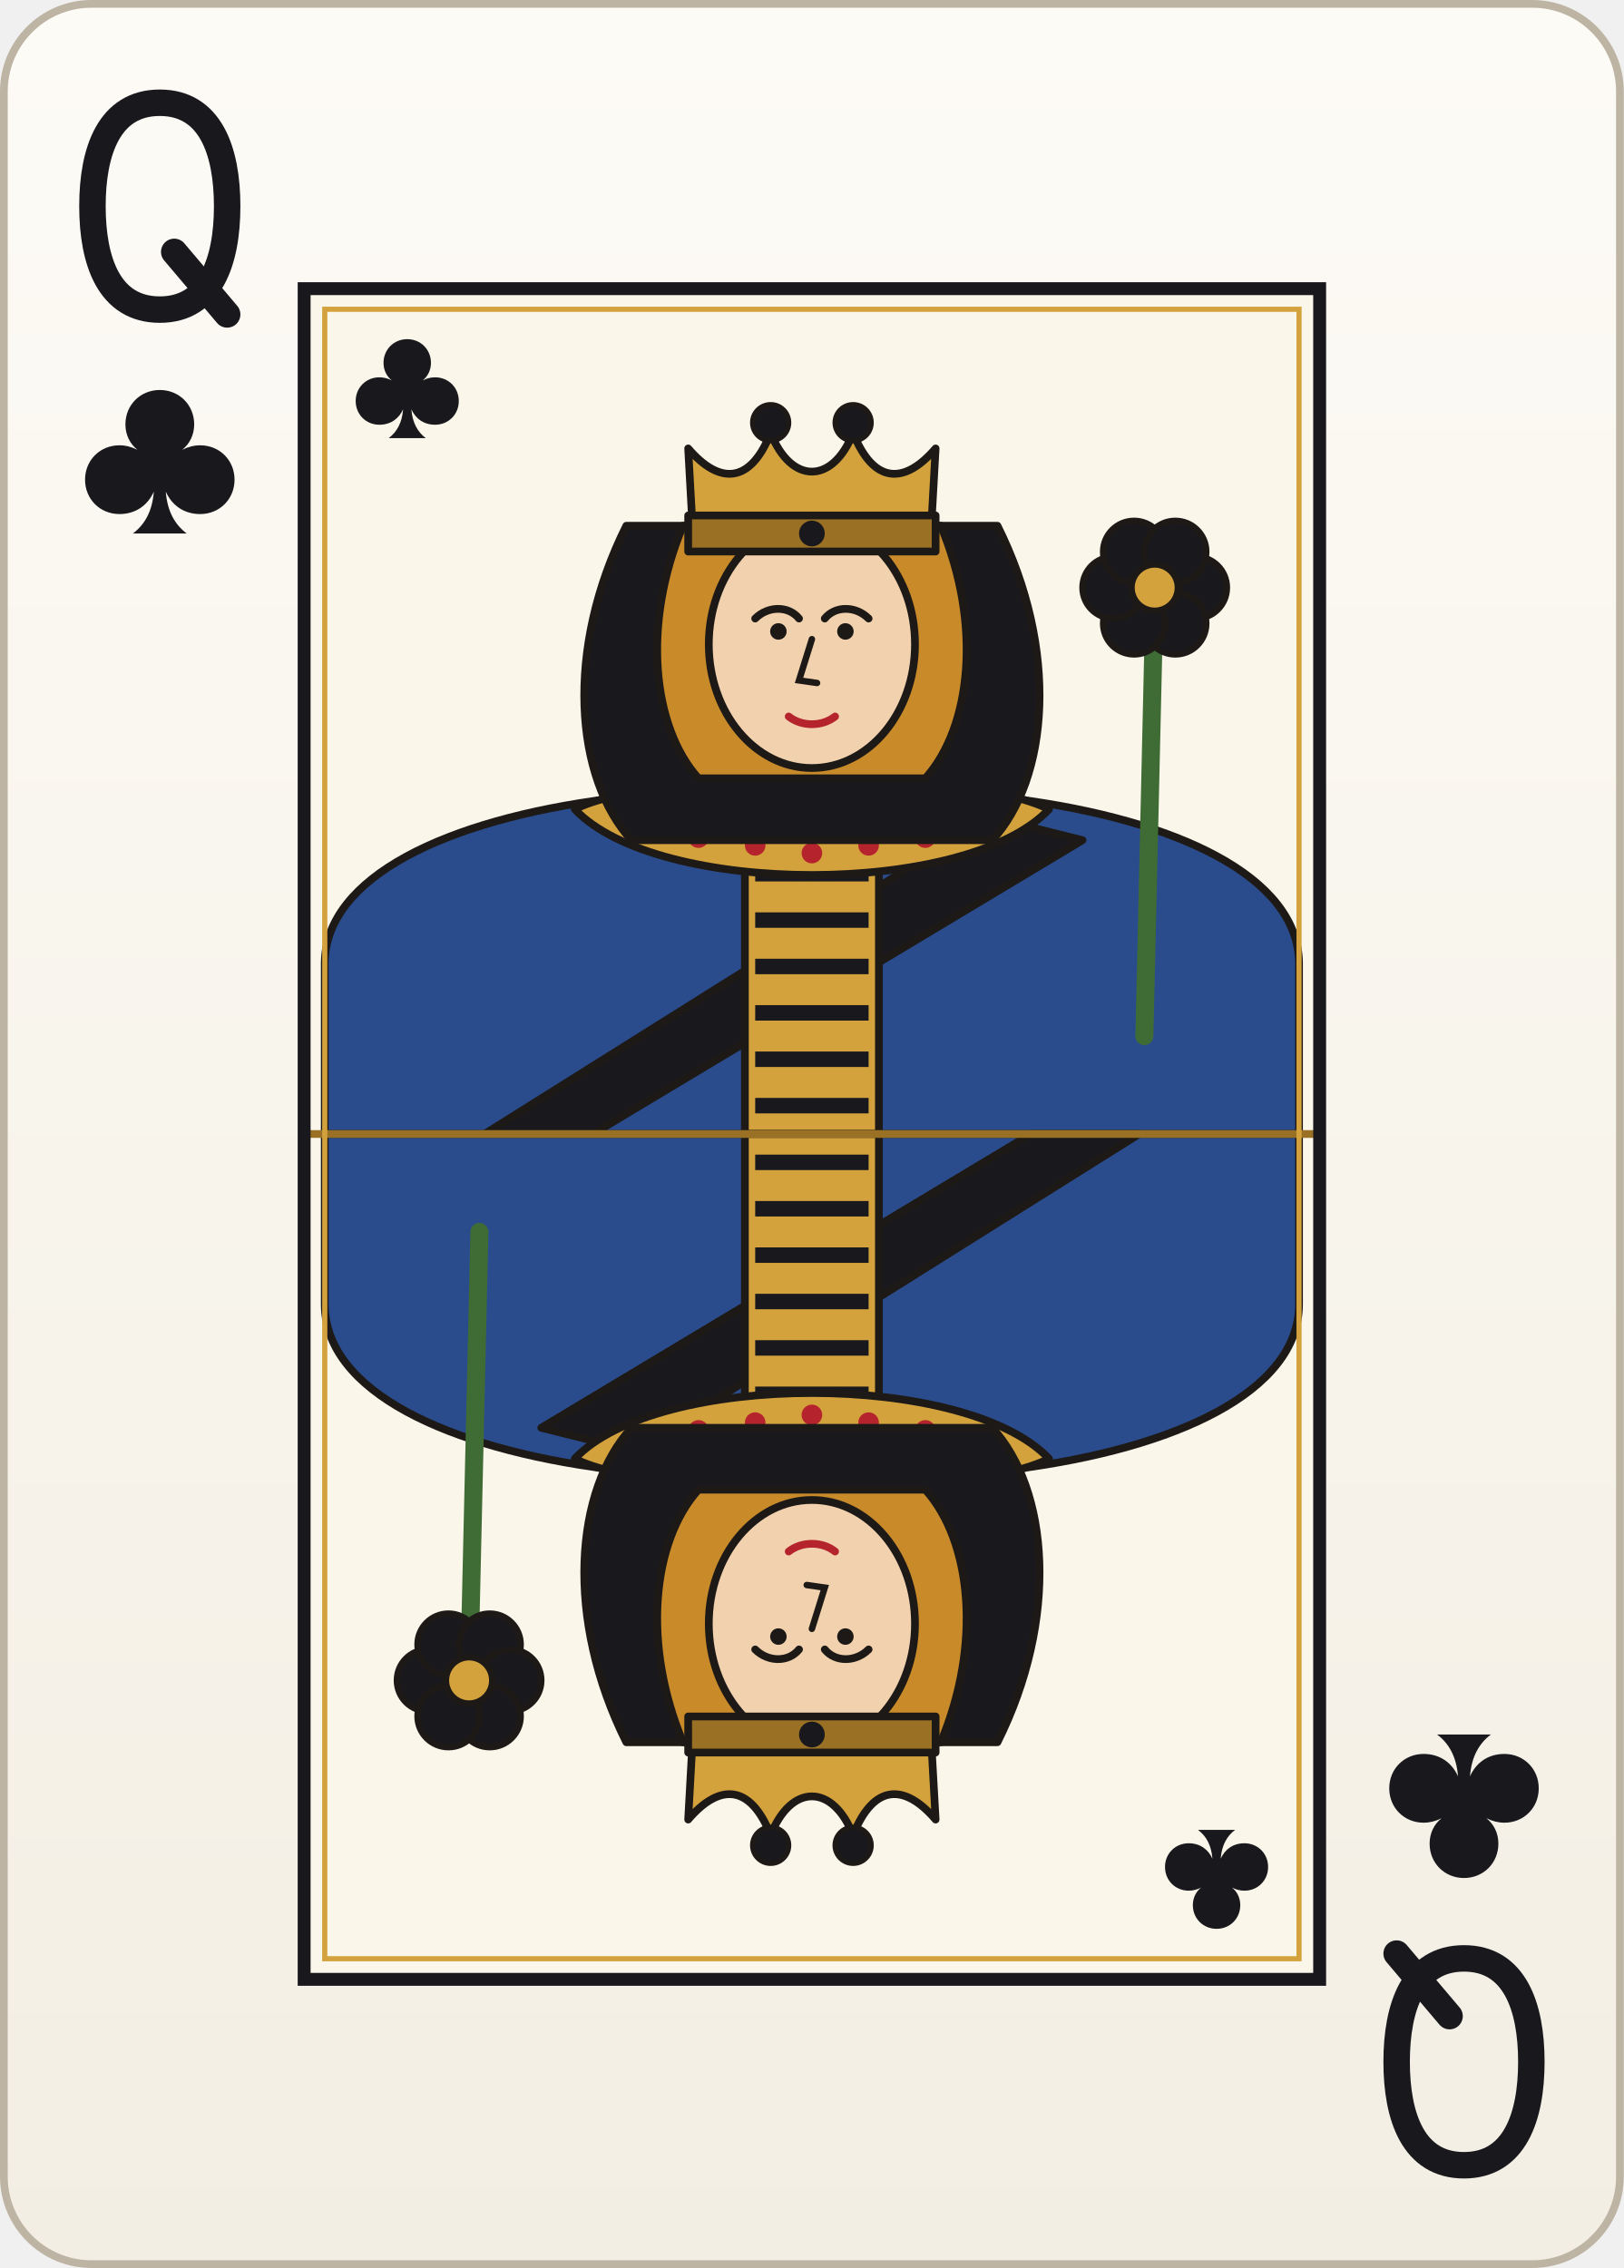
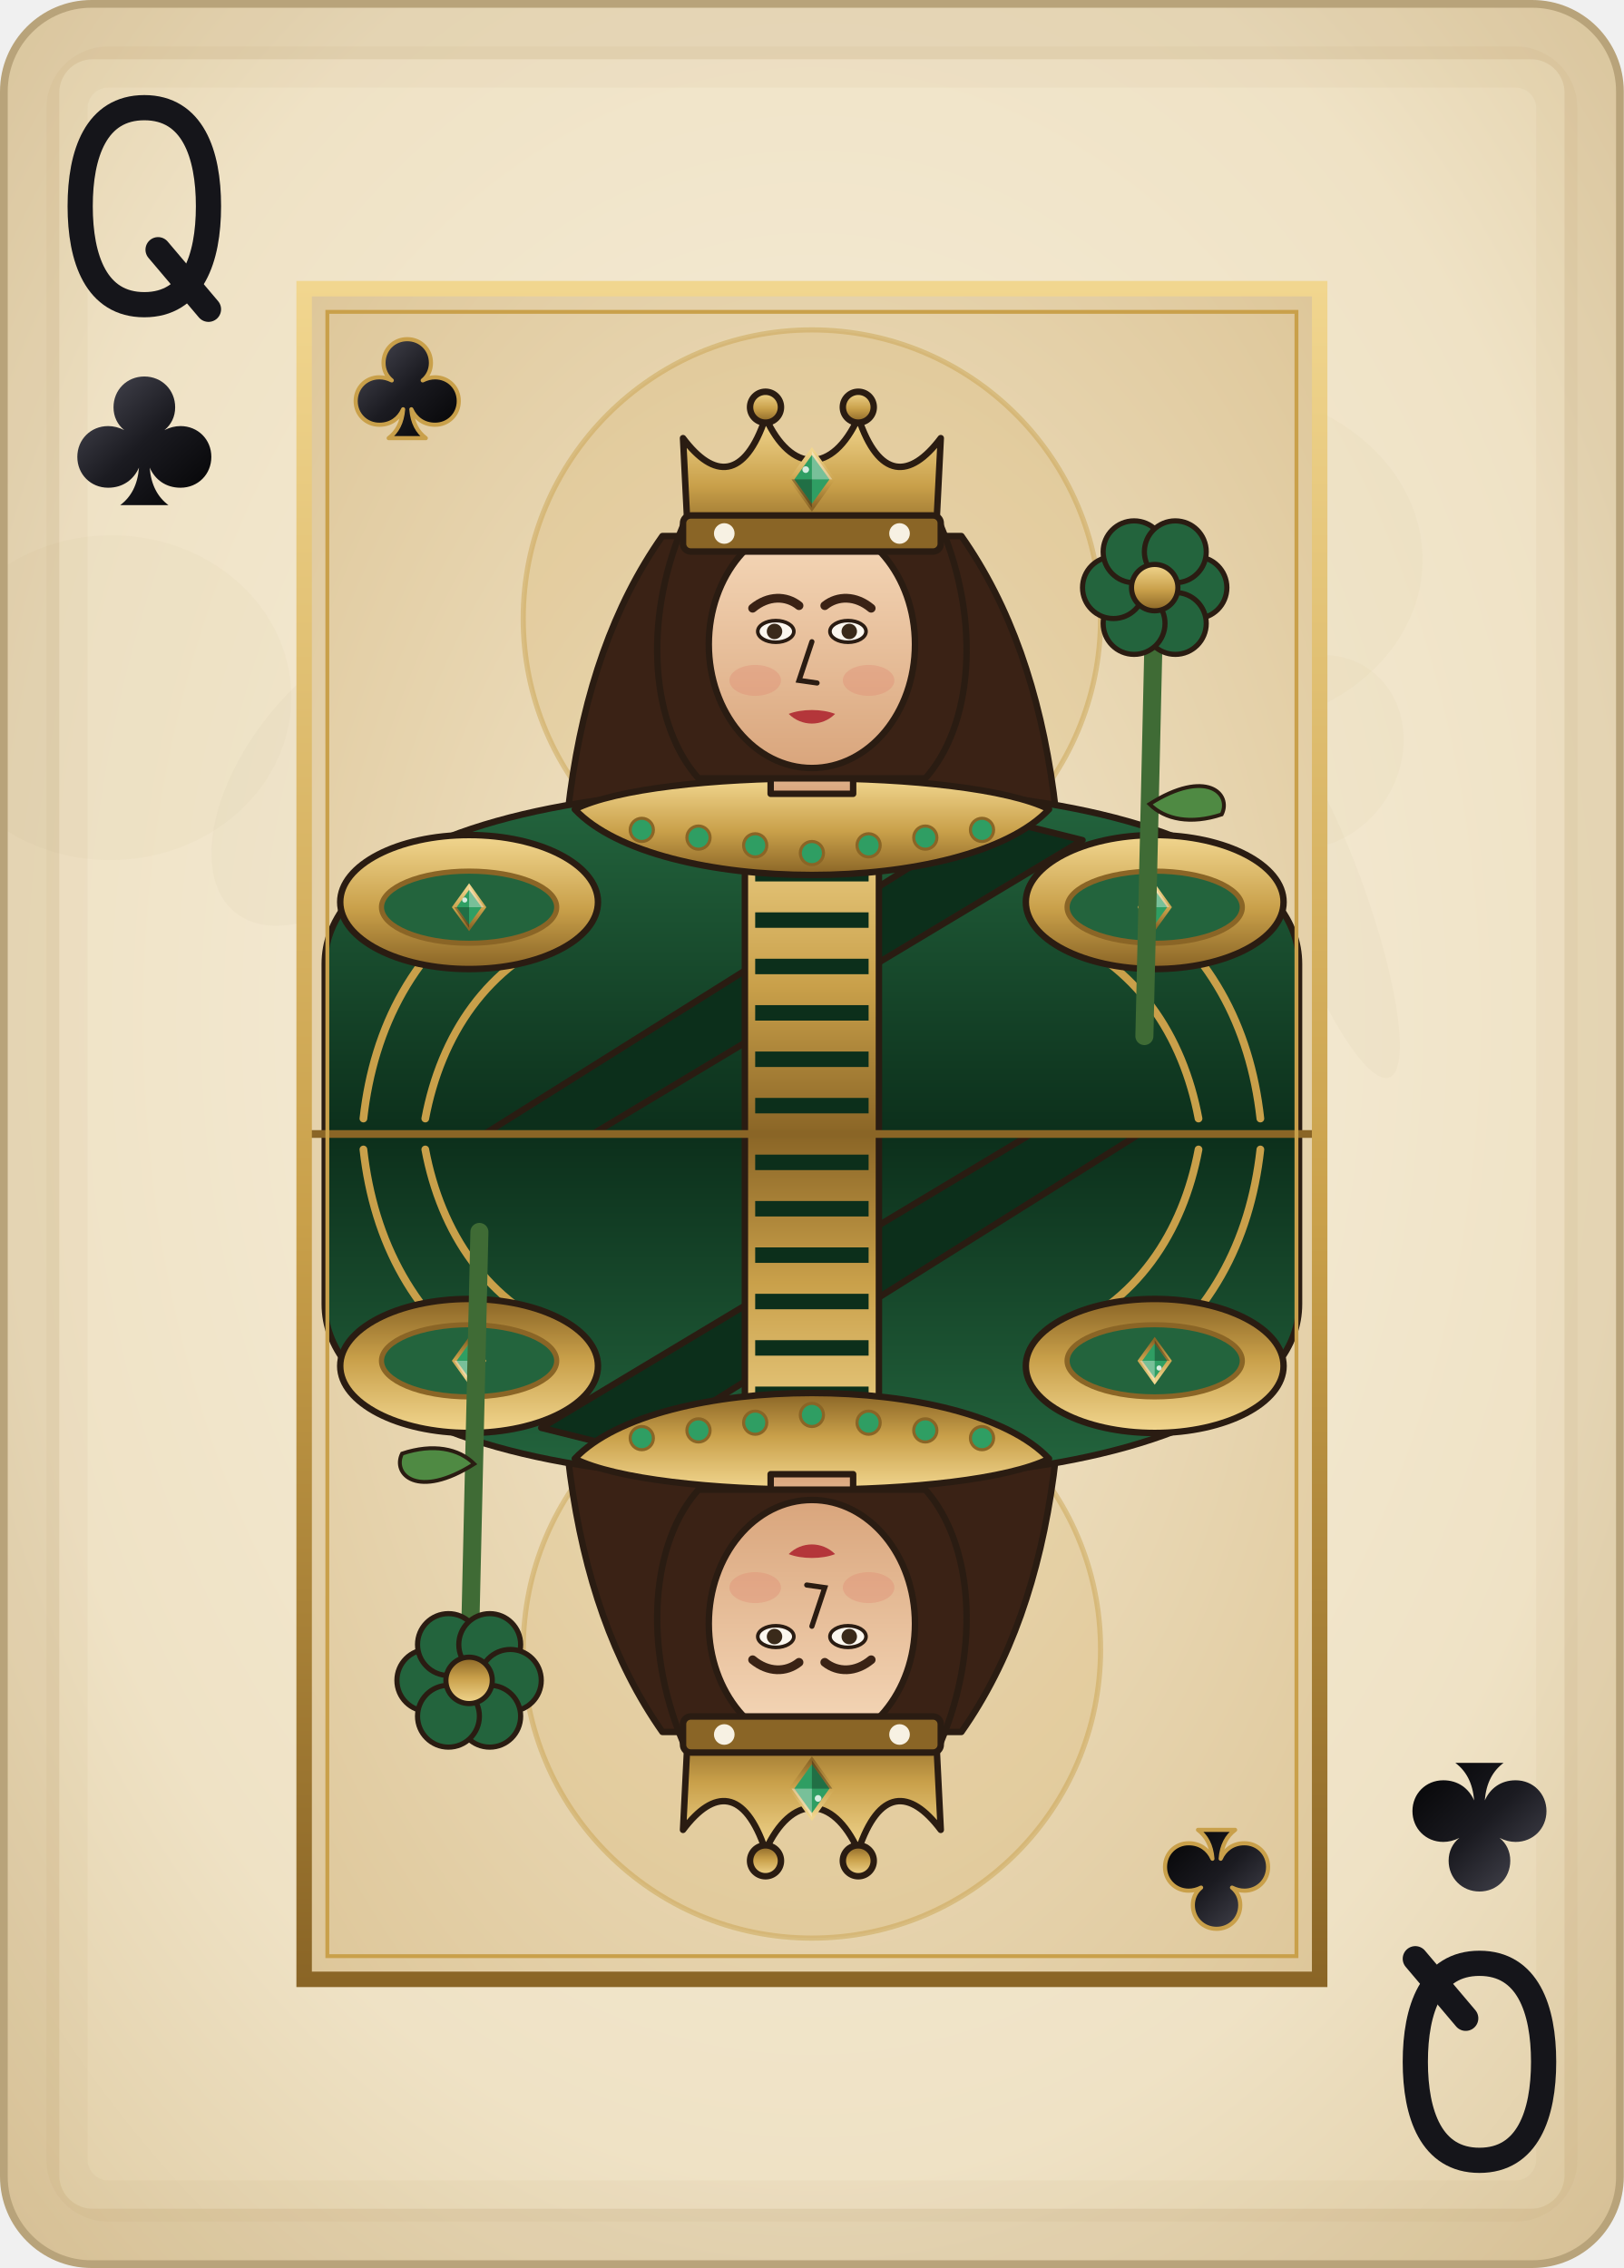
<svg xmlns="http://www.w3.org/2000/svg" version="1.2" baseProfile="tiny" viewBox="0 0 630 880" width="630" height="880">
  <defs>
-     <linearGradient id="face" x1="0" y1="0" x2="0" y2="1">
-       <stop offset="0" stop-color="#fdfbf6" />
-       <stop offset="1" stop-color="#f3eee3" />
-     </linearGradient>
+     <radialGradient id="paper" cx="0.5" cy="0.45" r="0.78">
+       <stop offset="0" stop-color="#f8f0de" />
+       <stop offset="0.65" stop-color="#efe2c5" />
+       <stop offset="1" stop-color="#dcc79c" />
+     </radialGradient>
+     <linearGradient id="pipRed" x1="0" y1="0" x2="1" y2="1">
+       <stop offset="0" stop-color="#e6524f" />
+       <stop offset="0.5" stop-color="#b3181f" />
+       <stop offset="1" stop-color="#5e070c" />
+     </linearGradient>
+     <linearGradient id="pipBlack" x1="0" y1="0" x2="1" y2="1">
+       <stop offset="0" stop-color="#4d4d58" />
+       <stop offset="0.5" stop-color="#1b1b21" />
+       <stop offset="1" stop-color="#030304" />
+     </linearGradient>
+     <linearGradient id="gold" x1="0" y1="0" x2="0" y2="1">
+       <stop offset="0" stop-color="#f1d68f" />
+       <stop offset="0.55" stop-color="#c9a04a" />
+       <stop offset="1" stop-color="#8a6526" />
+     </linearGradient>
+     <linearGradient id="skin" x1="0" y1="0" x2="0" y2="1">
+       <stop offset="0" stop-color="#f6dabb" />
+       <stop offset="1" stop-color="#d9a57c" />
+     </linearGradient>
+     <linearGradient id="robe" x1="0" y1="0" x2="0" y2="1">
+       <stop offset="0" stop-color="#23643d" />
+       <stop offset="1" stop-color="#0c2f1b" />
+     </linearGradient>
+     <radialGradient id="panel" cx="0.5" cy="0.5" r="0.7">
+       <stop offset="0" stop-color="#f6ebd2" />
+       <stop offset="1" stop-color="#dec79a" />
+     </radialGradient>
  </defs>
-   <rect x="1.5" y="1.5" width="627" height="877" rx="34" ry="34" fill="url(#face)" stroke="#bdb4a3" stroke-width="3" />
-   <rect x="118" y="112" width="394" height="656" fill="#fbf6ea" />
+   <rect x="1.5" y="1.5" width="627" height="877" rx="34" ry="34" fill="url(#paper)" />
+   <ellipse cx="85" cy="358" rx="39" ry="34" transform="rotate(123 315.0 440.0)" fill="#9a7436" fill-opacity="0.030" />
+   <ellipse cx="468" cy="214" rx="80" ry="66" transform="rotate(1 315.0 440.0)" fill="#9a7436" fill-opacity="0.035" />
+   <ellipse cx="296" cy="222" rx="75" ry="16" transform="rotate(70 315.0 440.0)" fill="#9a7436" fill-opacity="0.032" />
+   <ellipse cx="111" cy="434" rx="90" ry="28" transform="rotate(116 315.0 440.0)" fill="#9a7436" fill-opacity="0.033" />
+   <ellipse cx="321" cy="668" rx="68" ry="38" transform="rotate(129 315.0 440.0)" fill="#9a7436" fill-opacity="0.037" />
+   <ellipse cx="141" cy="709" rx="63" ry="70" transform="rotate(89 315.0 440.0)" fill="#9a7436" fill-opacity="0.029" />
+   <ellipse cx="254" cy="513" rx="36" ry="38" transform="rotate(179 315.0 440.0)" fill="#9a7436" fill-opacity="0.025" />
+   <rect x="12" y="12" width="606" height="856" rx="24" fill="none" stroke="#9a7436" stroke-opacity="0.13" stroke-width="22" />
+   <rect x="26" y="26" width="578" height="828" rx="16" fill="none" stroke="#9a7436" stroke-opacity="0.05" stroke-width="16" />
+   <rect x="1.5" y="1.5" width="627" height="877" rx="34" ry="34" fill="none" stroke="#b8a37a" stroke-width="3" />
+   <rect x="118" y="112" width="394" height="656" fill="url(#panel)" />
  <g transform="translate(118 112)">
-     <path d="M8 328.0 L8 262 C8 228 56 206 118 198 L276 198 C338 206 386 228 386 262 L386 328.0 Z" fill="#2b4c8c" stroke="#1d1916" stroke-width="3" stroke-linejoin="round" />
-     <path d="M70 328.0 L266 205 L302 214 L112 328.0 Z" fill="#18181d" stroke="#1d1916" stroke-width="3" stroke-linejoin="round" />
-     <rect x="171.0" y="200" width="52" height="128.0" fill="#d4a23c" stroke="#1d1916" stroke-width="3" stroke-linejoin="round" />
-     <rect x="175.0" y="206.0" width="44" height="6" fill="#18181d" />
-     <rect x="175.0" y="224.0" width="44" height="6" fill="#18181d" />
-     <rect x="175.0" y="242.0" width="44" height="6" fill="#18181d" />
-     <rect x="175.0" y="260.0" width="44" height="6" fill="#18181d" />
-     <rect x="175.0" y="278.0" width="44" height="6" fill="#18181d" />
-     <rect x="175.0" y="296.0" width="44" height="6" fill="#18181d" />
-     <rect x="175.0" y="314.0" width="44" height="6" fill="#18181d" />
-     <path d="M105.0 202 C137.0 236 257.0 236 289.0 202 C257.0 186 137.0 186 105.0 202 Z" fill="#d4a23c" stroke="#1d1916" stroke-width="3" stroke-linejoin="round" />
-     <circle cx="131.0" cy="210" r="4" fill="#b5232c" />
-     <circle cx="153.0" cy="213" r="4" fill="#b5232c" />
-     <circle cx="175.0" cy="216" r="4" fill="#b5232c" />
-     <circle cx="197.0" cy="219" r="4" fill="#b5232c" />
-     <circle cx="219.0" cy="216" r="4" fill="#b5232c" />
-     <circle cx="241.0" cy="213" r="4" fill="#b5232c" />
-     <circle cx="263.0" cy="210" r="4" fill="#b5232c" />
-     <path d="M125.0 92 C101.0 140 105.0 190 127.0 214 L267.0 214 C289.0 190 293.0 140 269.0 92 Z" fill="#18181d" stroke="#1d1916" stroke-width="3" stroke-linejoin="round" />
-     <path d="M147.0 92 C131.0 130 135.0 170 153.0 190 L241.0 190 C259.0 170 263.0 130 247.0 92 Z" fill="#c98a2a" stroke="#1d1916" stroke-width="3" stroke-linejoin="round" />
-     <ellipse cx="197.0" cy="138" rx="40" ry="48" fill="#f2d2ae" stroke="#1d1916" stroke-width="3" stroke-linejoin="round" />
-     <path d="M175.0 128 C180.0 123 188.0 123 192.0 128" fill="none" stroke="#1d1916" stroke-width="3" stroke-linecap="round" />
-     <path d="M202.0 128 C206.0 123 214.0 123 219.0 128" fill="none" stroke="#1d1916" stroke-width="3" stroke-linecap="round" />
-     <circle cx="184.0" cy="133" r="3.2" fill="#1d1916" />
-     <circle cx="210.0" cy="133" r="3.2" fill="#1d1916" />
-     <path d="M197.0 136 L192.0 152 L199.0 153" fill="none" stroke="#1d1916" stroke-width="2.5" stroke-linecap="round" />
-     <path d="M188.0 166 C193.0 170 201.0 170 206.0 166" fill="none" stroke="#b5232c" stroke-width="3" stroke-linecap="round" />
-     <path d="M151.0 98 L149.0 62 C161.0 76 173.0 76 181.0 56 C189.0 76 205.0 76 213.0 56 C221.0 76 233.0 76 245.0 62 L243.0 98 Z" fill="#d4a23c" stroke="#1d1916" stroke-width="3" stroke-linejoin="round" />
-     <rect x="149.0" y="88" width="96" height="14" fill="#9a7124" stroke="#1d1916" stroke-width="3" stroke-linejoin="round" />
-     <circle cx="181.0" cy="52" r="7" fill="#18181d" stroke="#1d1916" stroke-width="2" />
-     <circle cx="213.0" cy="52" r="7" fill="#18181d" stroke="#1d1916" stroke-width="2" />
-     <circle cx="197.0" cy="95" r="5" fill="#18181d" />
+     <circle cx="197.0" cy="128" r="112" fill="#c9a04a" fill-opacity="0.16" />
+     <circle cx="197.0" cy="128" r="112" fill="none" stroke="#c9a04a" stroke-opacity="0.45" stroke-width="2" />
+     <path d="M139.0 96 C101.0 150 93.0 230 105.0 328.0 L289.0 328.0 C301.0 230 293.0 150 255.0 96 Z" fill="#3a2215" stroke="#2a1c12" stroke-width="2.5" stroke-linejoin="round" />
+     <path d="M8 328.0 L8 262 C8 228 56 206 118 198 L276 198 C338 206 386 228 386 262 L386 328.0 Z" fill="url(#robe)" stroke="#2a1c12" stroke-width="2.5" stroke-linejoin="round" />
+     <path d="M47 322.0 C53 290 71 262 103 250 M23 322.0 C27 286 43 256 73 236" fill="none" stroke="#c9a04a" stroke-width="3" stroke-linecap="round" />
+     <path d="M347 322.0 C341 290 323 262 291 250 M371 322.0 C367 286 351 256 321 236" fill="none" stroke="#c9a04a" stroke-width="3" stroke-linecap="round" />
+     <path d="M70 328.0 L266 205 L302 214 L112 328.0 Z" fill="#0c2f1b" stroke="#2a1c12" stroke-width="2.5" stroke-linejoin="round" />
+     <ellipse cx="64" cy="238" rx="50" ry="26" fill="url(#gold)" stroke="#2a1c12" stroke-width="2.5" stroke-linejoin="round" />
+     <ellipse cx="64" cy="240" rx="34" ry="14" fill="#23643d" stroke="#8a6526" stroke-width="2" />
+     <path d="M64 232 L69.76 240 L64 248 L58.24 240 Z" fill="#2f9e63" stroke="url(#gold)" stroke-width="1.5" />
+     <path d="M64 232 L69.76 240 L64 240 Z" fill="#ffffff" fill-opacity="0.35" />
+     <path d="M64 248 L58.24 240 L64 240 Z" fill="#000000" fill-opacity="0.3" />
+     <circle cx="62.3" cy="237.2" r="1.0" fill="#ffffff" fill-opacity="0.8" />
+     <ellipse cx="330" cy="238" rx="50" ry="26" fill="url(#gold)" stroke="#2a1c12" stroke-width="2.5" stroke-linejoin="round" />
+     <ellipse cx="330" cy="240" rx="34" ry="14" fill="#23643d" stroke="#8a6526" stroke-width="2" />
+     <path d="M330 232 L335.76 240 L330 248 L324.24 240 Z" fill="#2f9e63" stroke="url(#gold)" stroke-width="1.5" />
+     <path d="M330 232 L335.76 240 L330 240 Z" fill="#ffffff" fill-opacity="0.35" />
+     <path d="M330 248 L324.24 240 L330 240 Z" fill="#000000" fill-opacity="0.3" />
+     <circle cx="328.3" cy="237.2" r="1.0" fill="#ffffff" fill-opacity="0.8" />
+     <rect x="171.0" y="200" width="52" height="128.0" fill="url(#gold)" stroke="#2a1c12" stroke-width="2.5" stroke-linejoin="round" />
+     <rect x="175.0" y="206.0" width="44" height="6" fill="#0c2f1b" />
+     <rect x="175.0" y="224.0" width="44" height="6" fill="#0c2f1b" />
+     <rect x="175.0" y="242.0" width="44" height="6" fill="#0c2f1b" />
+     <rect x="175.0" y="260.0" width="44" height="6" fill="#0c2f1b" />
+     <rect x="175.0" y="278.0" width="44" height="6" fill="#0c2f1b" />
+     <rect x="175.0" y="296.0" width="44" height="6" fill="#0c2f1b" />
+     <rect x="175.0" y="314.0" width="44" height="6" fill="#0c2f1b" />
+     <path d="M105.0 202 C137.0 236 257.0 236 289.0 202 C257.0 186 137.0 186 105.0 202 Z" fill="url(#gold)" stroke="#2a1c12" stroke-width="2.5" stroke-linejoin="round" />
+     <circle cx="131.0" cy="210" r="4.5" fill="#2f9e63" stroke="#8a6526" stroke-width="1.2" />
+     <circle cx="153.0" cy="213" r="4.5" fill="#2f9e63" stroke="#8a6526" stroke-width="1.2" />
+     <circle cx="175.0" cy="216" r="4.5" fill="#2f9e63" stroke="#8a6526" stroke-width="1.2" />
+     <circle cx="197.0" cy="219" r="4.5" fill="#2f9e63" stroke="#8a6526" stroke-width="1.2" />
+     <circle cx="219.0" cy="216" r="4.5" fill="#2f9e63" stroke="#8a6526" stroke-width="1.2" />
+     <circle cx="241.0" cy="213" r="4.5" fill="#2f9e63" stroke="#8a6526" stroke-width="1.2" />
+     <circle cx="263.0" cy="210" r="4.5" fill="#2f9e63" stroke="#8a6526" stroke-width="1.2" />
+     <rect x="181.0" y="170" width="32" height="26" fill="url(#skin)" stroke="#2a1c12" stroke-width="2.5" stroke-linejoin="round" />
+     <path d="M147.0 92 C131.0 130 135.0 170 153.0 190 L241.0 190 C259.0 170 263.0 130 247.0 92 Z" fill="#3a2215" stroke="#2a1c12" stroke-width="2.5" stroke-linejoin="round" />
+     <ellipse cx="197.0" cy="138" rx="40" ry="48" fill="url(#skin)" stroke="#2a1c12" stroke-width="2.5" stroke-linejoin="round" />
+     <ellipse cx="175.0" cy="152" rx="10" ry="6" fill="#e0866f" fill-opacity="0.35" />
+     <ellipse cx="183.0" cy="133" rx="7" ry="4.2" fill="#fbf7ef" stroke="#2a1c12" stroke-width="1.4" />
+     <circle cx="182.5" cy="133" r="3" fill="#3a2a1a" />
+     <path d="M174.0 124 C180.0 119 187.0 119 192.0 123" fill="none" stroke="#3a2215" stroke-width="3.4" stroke-linecap="round" />
+     <ellipse cx="219.0" cy="152" rx="10" ry="6" fill="#e0866f" fill-opacity="0.35" />
+     <ellipse cx="211.0" cy="133" rx="7" ry="4.2" fill="#fbf7ef" stroke="#2a1c12" stroke-width="1.4" />
+     <circle cx="211.5" cy="133" r="3" fill="#3a2a1a" />
+     <path d="M220.0 124 C214.0 119 207.0 119 202.0 123" fill="none" stroke="#3a2215" stroke-width="3.4" stroke-linecap="round" />
+     <path d="M197.0 137 L192.0 152 L199.0 153" fill="none" stroke="#2a1c12" stroke-linecap="round" stroke-width="2" />
+     <path d="M188.0 165 C193.0 170 201.0 170 206.0 165 C201.0 163 193.0 163 188.0 165 Z" fill="#b4363a" />
+     <path d="M149.0 98 L147.0 58 C159.0 74 171.0 74 179.0 50 C189.0 72 205.0 72 215.0 50 C223.0 74 235.0 74 247.0 58 L245.0 98 Z" fill="url(#gold)" stroke="#2a1c12" stroke-width="2.5" stroke-linejoin="round" />
+     <rect x="147.0" y="88" width="100" height="14" rx="3" fill="#8a6526" stroke="#2a1c12" stroke-width="2.5" stroke-linejoin="round" />
+     <circle cx="179.0" cy="46" r="6" fill="url(#gold)" stroke="#2a1c12" stroke-width="2.5" stroke-linejoin="round" />
+     <circle cx="215.0" cy="46" r="6" fill="url(#gold)" stroke="#2a1c12" stroke-width="2.5" stroke-linejoin="round" />
+     <path d="M197.0 63 L204.92 74 L197.0 85 L189.08 74 Z" fill="#2f9e63" stroke="url(#gold)" stroke-width="1.8" />
+     <path d="M197.0 63 L204.92 74 L197.0 74 Z" fill="#ffffff" fill-opacity="0.35" />
+     <path d="M197.0 85 L189.08 74 L197.0 74 Z" fill="#000000" fill-opacity="0.3" />
+     <circle cx="194.6" cy="70.2" r="1.3" fill="#ffffff" fill-opacity="0.8" />
+     <circle cx="163.0" cy="95" r="4" fill="#f7f1e3" />
+     <circle cx="231.0" cy="95" r="4" fill="#f7f1e3" />
    <path d="M330 116 L326 290" fill="none" stroke="#3f6b35" stroke-width="7" stroke-linecap="round" />
-     <ellipse cx="346.0" cy="116.0" rx="12" ry="12" fill="#18181d" stroke="#1d1916" stroke-width="2.5" />
-     <ellipse cx="338.0" cy="129.9" rx="12" ry="12" fill="#18181d" stroke="#1d1916" stroke-width="2.5" />
-     <ellipse cx="322.0" cy="129.9" rx="12" ry="12" fill="#18181d" stroke="#1d1916" stroke-width="2.5" />
-     <ellipse cx="314.0" cy="116.0" rx="12" ry="12" fill="#18181d" stroke="#1d1916" stroke-width="2.5" />
-     <ellipse cx="322.0" cy="102.1" rx="12" ry="12" fill="#18181d" stroke="#1d1916" stroke-width="2.5" />
-     <ellipse cx="338.0" cy="102.1" rx="12" ry="12" fill="#18181d" stroke="#1d1916" stroke-width="2.5" />
-     <circle cx="330" cy="116" r="9" fill="#d4a23c" stroke="#1d1916" stroke-width="2.5" />
-     <path transform=" translate(20.00 18.00) scale(0.4)" d="M50 4 C63 4 73 14 73 27 C73 34 70 40 65 44 C69 42 73 41 77 41 C90 41 100 51 100 64 C100 77 90 87 77 87 C66 87 58 81 54 72 C55 85 60 94 68 100 L32 100 C40 94 45 85 46 72 C42 81 34 87 23 87 C10 87 0 77 0 64 C0 51 10 41 23 41 C27 41 31 42 35 44 C30 40 27 34 27 27 C27 14 37 4 50 4 Z" fill="#18181d" />
+     <path d="M328 200 C350 186 360 196 356 204 C344 208 334 206 328 200 Z" fill="#4f8a43" stroke="#2a1c12" stroke-width="1.5" />
+     <ellipse cx="346.0" cy="116.0" rx="12" ry="12" fill="#23643d" stroke="#2a1c12" stroke-width="2" />
+     <ellipse cx="338.0" cy="129.9" rx="12" ry="12" fill="#23643d" stroke="#2a1c12" stroke-width="2" />
+     <ellipse cx="322.0" cy="129.9" rx="12" ry="12" fill="#23643d" stroke="#2a1c12" stroke-width="2" />
+     <ellipse cx="314.0" cy="116.0" rx="12" ry="12" fill="#23643d" stroke="#2a1c12" stroke-width="2" />
+     <ellipse cx="322.0" cy="102.1" rx="12" ry="12" fill="#23643d" stroke="#2a1c12" stroke-width="2" />
+     <ellipse cx="338.0" cy="102.1" rx="12" ry="12" fill="#23643d" stroke="#2a1c12" stroke-width="2" />
+     <circle cx="330" cy="116" r="9" fill="url(#gold)" stroke="#2a1c12" stroke-width="2" />
+     <path transform="translate(20.00 18.00) scale(0.4)" d="M50 4 C63 4 73 14 73 27 C73 34 70 40 65 44 C69 42 73 41 77 41 C90 41 100 51 100 64 C100 77 90 87 77 87 C66 87 58 81 54 72 C55 85 60 94 68 100 L32 100 C40 94 45 85 46 72 C42 81 34 87 23 87 C10 87 0 77 0 64 C0 51 10 41 23 41 C27 41 31 42 35 44 C30 40 27 34 27 27 C27 14 37 4 50 4 Z" fill="url(#pipBlack)" stroke="#c9a04a" stroke-width="4.00" stroke-linejoin="round" />
  </g>
  <g transform="rotate(180 315.0 440.0) translate(118 112)">
-     <path d="M8 328.0 L8 262 C8 228 56 206 118 198 L276 198 C338 206 386 228 386 262 L386 328.0 Z" fill="#2b4c8c" stroke="#1d1916" stroke-width="3" stroke-linejoin="round" />
-     <path d="M70 328.0 L266 205 L302 214 L112 328.0 Z" fill="#18181d" stroke="#1d1916" stroke-width="3" stroke-linejoin="round" />
-     <rect x="171.0" y="200" width="52" height="128.0" fill="#d4a23c" stroke="#1d1916" stroke-width="3" stroke-linejoin="round" />
-     <rect x="175.0" y="206.0" width="44" height="6" fill="#18181d" />
-     <rect x="175.0" y="224.0" width="44" height="6" fill="#18181d" />
-     <rect x="175.0" y="242.0" width="44" height="6" fill="#18181d" />
-     <rect x="175.0" y="260.0" width="44" height="6" fill="#18181d" />
-     <rect x="175.0" y="278.0" width="44" height="6" fill="#18181d" />
-     <rect x="175.0" y="296.0" width="44" height="6" fill="#18181d" />
-     <rect x="175.0" y="314.0" width="44" height="6" fill="#18181d" />
-     <path d="M105.0 202 C137.0 236 257.0 236 289.0 202 C257.0 186 137.0 186 105.0 202 Z" fill="#d4a23c" stroke="#1d1916" stroke-width="3" stroke-linejoin="round" />
-     <circle cx="131.0" cy="210" r="4" fill="#b5232c" />
-     <circle cx="153.0" cy="213" r="4" fill="#b5232c" />
-     <circle cx="175.0" cy="216" r="4" fill="#b5232c" />
-     <circle cx="197.0" cy="219" r="4" fill="#b5232c" />
-     <circle cx="219.0" cy="216" r="4" fill="#b5232c" />
-     <circle cx="241.0" cy="213" r="4" fill="#b5232c" />
-     <circle cx="263.0" cy="210" r="4" fill="#b5232c" />
-     <path d="M125.0 92 C101.0 140 105.0 190 127.0 214 L267.0 214 C289.0 190 293.0 140 269.0 92 Z" fill="#18181d" stroke="#1d1916" stroke-width="3" stroke-linejoin="round" />
-     <path d="M147.0 92 C131.0 130 135.0 170 153.0 190 L241.0 190 C259.0 170 263.0 130 247.0 92 Z" fill="#c98a2a" stroke="#1d1916" stroke-width="3" stroke-linejoin="round" />
-     <ellipse cx="197.0" cy="138" rx="40" ry="48" fill="#f2d2ae" stroke="#1d1916" stroke-width="3" stroke-linejoin="round" />
-     <path d="M175.0 128 C180.0 123 188.0 123 192.0 128" fill="none" stroke="#1d1916" stroke-width="3" stroke-linecap="round" />
-     <path d="M202.0 128 C206.0 123 214.0 123 219.0 128" fill="none" stroke="#1d1916" stroke-width="3" stroke-linecap="round" />
-     <circle cx="184.0" cy="133" r="3.2" fill="#1d1916" />
-     <circle cx="210.0" cy="133" r="3.2" fill="#1d1916" />
-     <path d="M197.0 136 L192.0 152 L199.0 153" fill="none" stroke="#1d1916" stroke-width="2.5" stroke-linecap="round" />
-     <path d="M188.0 166 C193.0 170 201.0 170 206.0 166" fill="none" stroke="#b5232c" stroke-width="3" stroke-linecap="round" />
-     <path d="M151.0 98 L149.0 62 C161.0 76 173.0 76 181.0 56 C189.0 76 205.0 76 213.0 56 C221.0 76 233.0 76 245.0 62 L243.0 98 Z" fill="#d4a23c" stroke="#1d1916" stroke-width="3" stroke-linejoin="round" />
-     <rect x="149.0" y="88" width="96" height="14" fill="#9a7124" stroke="#1d1916" stroke-width="3" stroke-linejoin="round" />
-     <circle cx="181.0" cy="52" r="7" fill="#18181d" stroke="#1d1916" stroke-width="2" />
-     <circle cx="213.0" cy="52" r="7" fill="#18181d" stroke="#1d1916" stroke-width="2" />
-     <circle cx="197.0" cy="95" r="5" fill="#18181d" />
+     <circle cx="197.0" cy="128" r="112" fill="#c9a04a" fill-opacity="0.16" />
+     <circle cx="197.0" cy="128" r="112" fill="none" stroke="#c9a04a" stroke-opacity="0.45" stroke-width="2" />
+     <path d="M139.0 96 C101.0 150 93.0 230 105.0 328.0 L289.0 328.0 C301.0 230 293.0 150 255.0 96 Z" fill="#3a2215" stroke="#2a1c12" stroke-width="2.5" stroke-linejoin="round" />
+     <path d="M8 328.0 L8 262 C8 228 56 206 118 198 L276 198 C338 206 386 228 386 262 L386 328.0 Z" fill="url(#robe)" stroke="#2a1c12" stroke-width="2.5" stroke-linejoin="round" />
+     <path d="M47 322.0 C53 290 71 262 103 250 M23 322.0 C27 286 43 256 73 236" fill="none" stroke="#c9a04a" stroke-width="3" stroke-linecap="round" />
+     <path d="M347 322.0 C341 290 323 262 291 250 M371 322.0 C367 286 351 256 321 236" fill="none" stroke="#c9a04a" stroke-width="3" stroke-linecap="round" />
+     <path d="M70 328.0 L266 205 L302 214 L112 328.0 Z" fill="#0c2f1b" stroke="#2a1c12" stroke-width="2.5" stroke-linejoin="round" />
+     <ellipse cx="64" cy="238" rx="50" ry="26" fill="url(#gold)" stroke="#2a1c12" stroke-width="2.5" stroke-linejoin="round" />
+     <ellipse cx="64" cy="240" rx="34" ry="14" fill="#23643d" stroke="#8a6526" stroke-width="2" />
+     <path d="M64 232 L69.76 240 L64 248 L58.24 240 Z" fill="#2f9e63" stroke="url(#gold)" stroke-width="1.5" />
+     <path d="M64 232 L69.76 240 L64 240 Z" fill="#ffffff" fill-opacity="0.35" />
+     <path d="M64 248 L58.24 240 L64 240 Z" fill="#000000" fill-opacity="0.3" />
+     <circle cx="62.3" cy="237.2" r="1.0" fill="#ffffff" fill-opacity="0.8" />
+     <ellipse cx="330" cy="238" rx="50" ry="26" fill="url(#gold)" stroke="#2a1c12" stroke-width="2.5" stroke-linejoin="round" />
+     <ellipse cx="330" cy="240" rx="34" ry="14" fill="#23643d" stroke="#8a6526" stroke-width="2" />
+     <path d="M330 232 L335.76 240 L330 248 L324.24 240 Z" fill="#2f9e63" stroke="url(#gold)" stroke-width="1.5" />
+     <path d="M330 232 L335.76 240 L330 240 Z" fill="#ffffff" fill-opacity="0.35" />
+     <path d="M330 248 L324.24 240 L330 240 Z" fill="#000000" fill-opacity="0.3" />
+     <circle cx="328.3" cy="237.2" r="1.0" fill="#ffffff" fill-opacity="0.8" />
+     <rect x="171.0" y="200" width="52" height="128.0" fill="url(#gold)" stroke="#2a1c12" stroke-width="2.5" stroke-linejoin="round" />
+     <rect x="175.0" y="206.0" width="44" height="6" fill="#0c2f1b" />
+     <rect x="175.0" y="224.0" width="44" height="6" fill="#0c2f1b" />
+     <rect x="175.0" y="242.0" width="44" height="6" fill="#0c2f1b" />
+     <rect x="175.0" y="260.0" width="44" height="6" fill="#0c2f1b" />
+     <rect x="175.0" y="278.0" width="44" height="6" fill="#0c2f1b" />
+     <rect x="175.0" y="296.0" width="44" height="6" fill="#0c2f1b" />
+     <rect x="175.0" y="314.0" width="44" height="6" fill="#0c2f1b" />
+     <path d="M105.0 202 C137.0 236 257.0 236 289.0 202 C257.0 186 137.0 186 105.0 202 Z" fill="url(#gold)" stroke="#2a1c12" stroke-width="2.5" stroke-linejoin="round" />
+     <circle cx="131.0" cy="210" r="4.5" fill="#2f9e63" stroke="#8a6526" stroke-width="1.2" />
+     <circle cx="153.0" cy="213" r="4.5" fill="#2f9e63" stroke="#8a6526" stroke-width="1.2" />
+     <circle cx="175.0" cy="216" r="4.5" fill="#2f9e63" stroke="#8a6526" stroke-width="1.2" />
+     <circle cx="197.0" cy="219" r="4.5" fill="#2f9e63" stroke="#8a6526" stroke-width="1.2" />
+     <circle cx="219.0" cy="216" r="4.5" fill="#2f9e63" stroke="#8a6526" stroke-width="1.2" />
+     <circle cx="241.0" cy="213" r="4.5" fill="#2f9e63" stroke="#8a6526" stroke-width="1.2" />
+     <circle cx="263.0" cy="210" r="4.5" fill="#2f9e63" stroke="#8a6526" stroke-width="1.2" />
+     <rect x="181.0" y="170" width="32" height="26" fill="url(#skin)" stroke="#2a1c12" stroke-width="2.5" stroke-linejoin="round" />
+     <path d="M147.0 92 C131.0 130 135.0 170 153.0 190 L241.0 190 C259.0 170 263.0 130 247.0 92 Z" fill="#3a2215" stroke="#2a1c12" stroke-width="2.5" stroke-linejoin="round" />
+     <ellipse cx="197.0" cy="138" rx="40" ry="48" fill="url(#skin)" stroke="#2a1c12" stroke-width="2.5" stroke-linejoin="round" />
+     <ellipse cx="175.0" cy="152" rx="10" ry="6" fill="#e0866f" fill-opacity="0.35" />
+     <ellipse cx="183.0" cy="133" rx="7" ry="4.2" fill="#fbf7ef" stroke="#2a1c12" stroke-width="1.4" />
+     <circle cx="182.5" cy="133" r="3" fill="#3a2a1a" />
+     <path d="M174.0 124 C180.0 119 187.0 119 192.0 123" fill="none" stroke="#3a2215" stroke-width="3.4" stroke-linecap="round" />
+     <ellipse cx="219.0" cy="152" rx="10" ry="6" fill="#e0866f" fill-opacity="0.35" />
+     <ellipse cx="211.0" cy="133" rx="7" ry="4.2" fill="#fbf7ef" stroke="#2a1c12" stroke-width="1.4" />
+     <circle cx="211.5" cy="133" r="3" fill="#3a2a1a" />
+     <path d="M220.0 124 C214.0 119 207.0 119 202.0 123" fill="none" stroke="#3a2215" stroke-width="3.4" stroke-linecap="round" />
+     <path d="M197.0 137 L192.0 152 L199.0 153" fill="none" stroke="#2a1c12" stroke-linecap="round" stroke-width="2" />
+     <path d="M188.0 165 C193.0 170 201.0 170 206.0 165 C201.0 163 193.0 163 188.0 165 Z" fill="#b4363a" />
+     <path d="M149.0 98 L147.0 58 C159.0 74 171.0 74 179.0 50 C189.0 72 205.0 72 215.0 50 C223.0 74 235.0 74 247.0 58 L245.0 98 Z" fill="url(#gold)" stroke="#2a1c12" stroke-width="2.5" stroke-linejoin="round" />
+     <rect x="147.0" y="88" width="100" height="14" rx="3" fill="#8a6526" stroke="#2a1c12" stroke-width="2.5" stroke-linejoin="round" />
+     <circle cx="179.0" cy="46" r="6" fill="url(#gold)" stroke="#2a1c12" stroke-width="2.5" stroke-linejoin="round" />
+     <circle cx="215.0" cy="46" r="6" fill="url(#gold)" stroke="#2a1c12" stroke-width="2.5" stroke-linejoin="round" />
+     <path d="M197.0 63 L204.92 74 L197.0 85 L189.08 74 Z" fill="#2f9e63" stroke="url(#gold)" stroke-width="1.8" />
+     <path d="M197.0 63 L204.92 74 L197.0 74 Z" fill="#ffffff" fill-opacity="0.35" />
+     <path d="M197.0 85 L189.08 74 L197.0 74 Z" fill="#000000" fill-opacity="0.3" />
+     <circle cx="194.6" cy="70.2" r="1.3" fill="#ffffff" fill-opacity="0.8" />
+     <circle cx="163.0" cy="95" r="4" fill="#f7f1e3" />
+     <circle cx="231.0" cy="95" r="4" fill="#f7f1e3" />
    <path d="M330 116 L326 290" fill="none" stroke="#3f6b35" stroke-width="7" stroke-linecap="round" />
-     <ellipse cx="346.0" cy="116.0" rx="12" ry="12" fill="#18181d" stroke="#1d1916" stroke-width="2.5" />
-     <ellipse cx="338.0" cy="129.9" rx="12" ry="12" fill="#18181d" stroke="#1d1916" stroke-width="2.5" />
-     <ellipse cx="322.0" cy="129.9" rx="12" ry="12" fill="#18181d" stroke="#1d1916" stroke-width="2.5" />
-     <ellipse cx="314.0" cy="116.0" rx="12" ry="12" fill="#18181d" stroke="#1d1916" stroke-width="2.5" />
-     <ellipse cx="322.0" cy="102.1" rx="12" ry="12" fill="#18181d" stroke="#1d1916" stroke-width="2.5" />
-     <ellipse cx="338.0" cy="102.1" rx="12" ry="12" fill="#18181d" stroke="#1d1916" stroke-width="2.5" />
-     <circle cx="330" cy="116" r="9" fill="#d4a23c" stroke="#1d1916" stroke-width="2.5" />
-     <path transform=" translate(20.00 18.00) scale(0.4)" d="M50 4 C63 4 73 14 73 27 C73 34 70 40 65 44 C69 42 73 41 77 41 C90 41 100 51 100 64 C100 77 90 87 77 87 C66 87 58 81 54 72 C55 85 60 94 68 100 L32 100 C40 94 45 85 46 72 C42 81 34 87 23 87 C10 87 0 77 0 64 C0 51 10 41 23 41 C27 41 31 42 35 44 C30 40 27 34 27 27 C27 14 37 4 50 4 Z" fill="#18181d" />
-   </g>
-   <path d="M118 440.0 L512 440.0" stroke="#9a7124" stroke-width="3" />
-   <rect x="118" y="112" width="394" height="656" fill="none" stroke="#18181d" stroke-width="5" />
-   <rect x="126" y="120" width="378" height="640" fill="none" stroke="#d4a23c" stroke-width="2" />
-   <g transform="translate(34.00 38.00) scale(0.9333 0.9333)" fill="none" stroke="#18181d" stroke-width="11.0" stroke-linecap="round" stroke-linejoin="round">
+     <path d="M328 200 C350 186 360 196 356 204 C344 208 334 206 328 200 Z" fill="#4f8a43" stroke="#2a1c12" stroke-width="1.5" />
+     <ellipse cx="346.0" cy="116.0" rx="12" ry="12" fill="#23643d" stroke="#2a1c12" stroke-width="2" />
+     <ellipse cx="338.0" cy="129.9" rx="12" ry="12" fill="#23643d" stroke="#2a1c12" stroke-width="2" />
+     <ellipse cx="322.0" cy="129.9" rx="12" ry="12" fill="#23643d" stroke="#2a1c12" stroke-width="2" />
+     <ellipse cx="314.0" cy="116.0" rx="12" ry="12" fill="#23643d" stroke="#2a1c12" stroke-width="2" />
+     <ellipse cx="322.0" cy="102.1" rx="12" ry="12" fill="#23643d" stroke="#2a1c12" stroke-width="2" />
+     <ellipse cx="338.0" cy="102.1" rx="12" ry="12" fill="#23643d" stroke="#2a1c12" stroke-width="2" />
+     <circle cx="330" cy="116" r="9" fill="url(#gold)" stroke="#2a1c12" stroke-width="2" />
+     <path transform="translate(20.00 18.00) scale(0.4)" d="M50 4 C63 4 73 14 73 27 C73 34 70 40 65 44 C69 42 73 41 77 41 C90 41 100 51 100 64 C100 77 90 87 77 87 C66 87 58 81 54 72 C55 85 60 94 68 100 L32 100 C40 94 45 85 46 72 C42 81 34 87 23 87 C10 87 0 77 0 64 C0 51 10 41 23 41 C27 41 31 42 35 44 C30 40 27 34 27 27 C27 14 37 4 50 4 Z" fill="url(#pipBlack)" stroke="#c9a04a" stroke-width="4.00" stroke-linejoin="round" />
+   </g>
+   <path d="M118 440.0 L512 440.0" stroke="#8a6526" stroke-width="3" />
+   <rect x="118" y="112" width="394" height="656" fill="none" stroke="url(#gold)" stroke-width="6" />
+   <rect x="127" y="121" width="376" height="638" fill="none" stroke="#c9a04a" stroke-width="1.5" />
+   <g transform="translate(29.33 40.00) scale(0.8889 0.8889)" fill="none" stroke="#15151a" stroke-width="11.0" stroke-linecap="round" stroke-linejoin="round">
    <g transform="translate(0.0 0)">
      <path d="M30 2 C51 2 58 22 58 45 C58 68 51 88 30 88 C9 88 2 68 2 45 C2 22 9 2 30 2 Z" />
      <path d="M36 64 L58 90" />
    </g>
  </g>
-   <path transform=" translate(33.00 149.00) scale(0.58)" d="M50 4 C63 4 73 14 73 27 C73 34 70 40 65 44 C69 42 73 41 77 41 C90 41 100 51 100 64 C100 77 90 87 77 87 C66 87 58 81 54 72 C55 85 60 94 68 100 L32 100 C40 94 45 85 46 72 C42 81 34 87 23 87 C10 87 0 77 0 64 C0 51 10 41 23 41 C27 41 31 42 35 44 C30 40 27 34 27 27 C27 14 37 4 50 4 Z" fill="#18181d" />
+   <path transform="translate(30.00 144.00) scale(0.52)" d="M50 4 C63 4 73 14 73 27 C73 34 70 40 65 44 C69 42 73 41 77 41 C90 41 100 51 100 64 C100 77 90 87 77 87 C66 87 58 81 54 72 C55 85 60 94 68 100 L32 100 C40 94 45 85 46 72 C42 81 34 87 23 87 C10 87 0 77 0 64 C0 51 10 41 23 41 C27 41 31 42 35 44 C30 40 27 34 27 27 C27 14 37 4 50 4 Z" fill="url(#pipBlack)" />
  <g transform="rotate(180 315.0 440.0)">
-     <g transform="translate(34.00 38.00) scale(0.9333 0.9333)" fill="none" stroke="#18181d" stroke-width="11.0" stroke-linecap="round" stroke-linejoin="round">
+     <g transform="translate(29.33 40.00) scale(0.8889 0.8889)" fill="none" stroke="#15151a" stroke-width="11.0" stroke-linecap="round" stroke-linejoin="round">
      <g transform="translate(0.0 0)">
        <path d="M30 2 C51 2 58 22 58 45 C58 68 51 88 30 88 C9 88 2 68 2 45 C2 22 9 2 30 2 Z" />
        <path d="M36 64 L58 90" />
      </g>
    </g>
-     <path transform=" translate(33.00 149.00) scale(0.58)" d="M50 4 C63 4 73 14 73 27 C73 34 70 40 65 44 C69 42 73 41 77 41 C90 41 100 51 100 64 C100 77 90 87 77 87 C66 87 58 81 54 72 C55 85 60 94 68 100 L32 100 C40 94 45 85 46 72 C42 81 34 87 23 87 C10 87 0 77 0 64 C0 51 10 41 23 41 C27 41 31 42 35 44 C30 40 27 34 27 27 C27 14 37 4 50 4 Z" fill="#18181d" />
+     <path transform="translate(30.00 144.00) scale(0.52)" d="M50 4 C63 4 73 14 73 27 C73 34 70 40 65 44 C69 42 73 41 77 41 C90 41 100 51 100 64 C100 77 90 87 77 87 C66 87 58 81 54 72 C55 85 60 94 68 100 L32 100 C40 94 45 85 46 72 C42 81 34 87 23 87 C10 87 0 77 0 64 C0 51 10 41 23 41 C27 41 31 42 35 44 C30 40 27 34 27 27 C27 14 37 4 50 4 Z" fill="url(#pipBlack)" />
  </g>
</svg>
